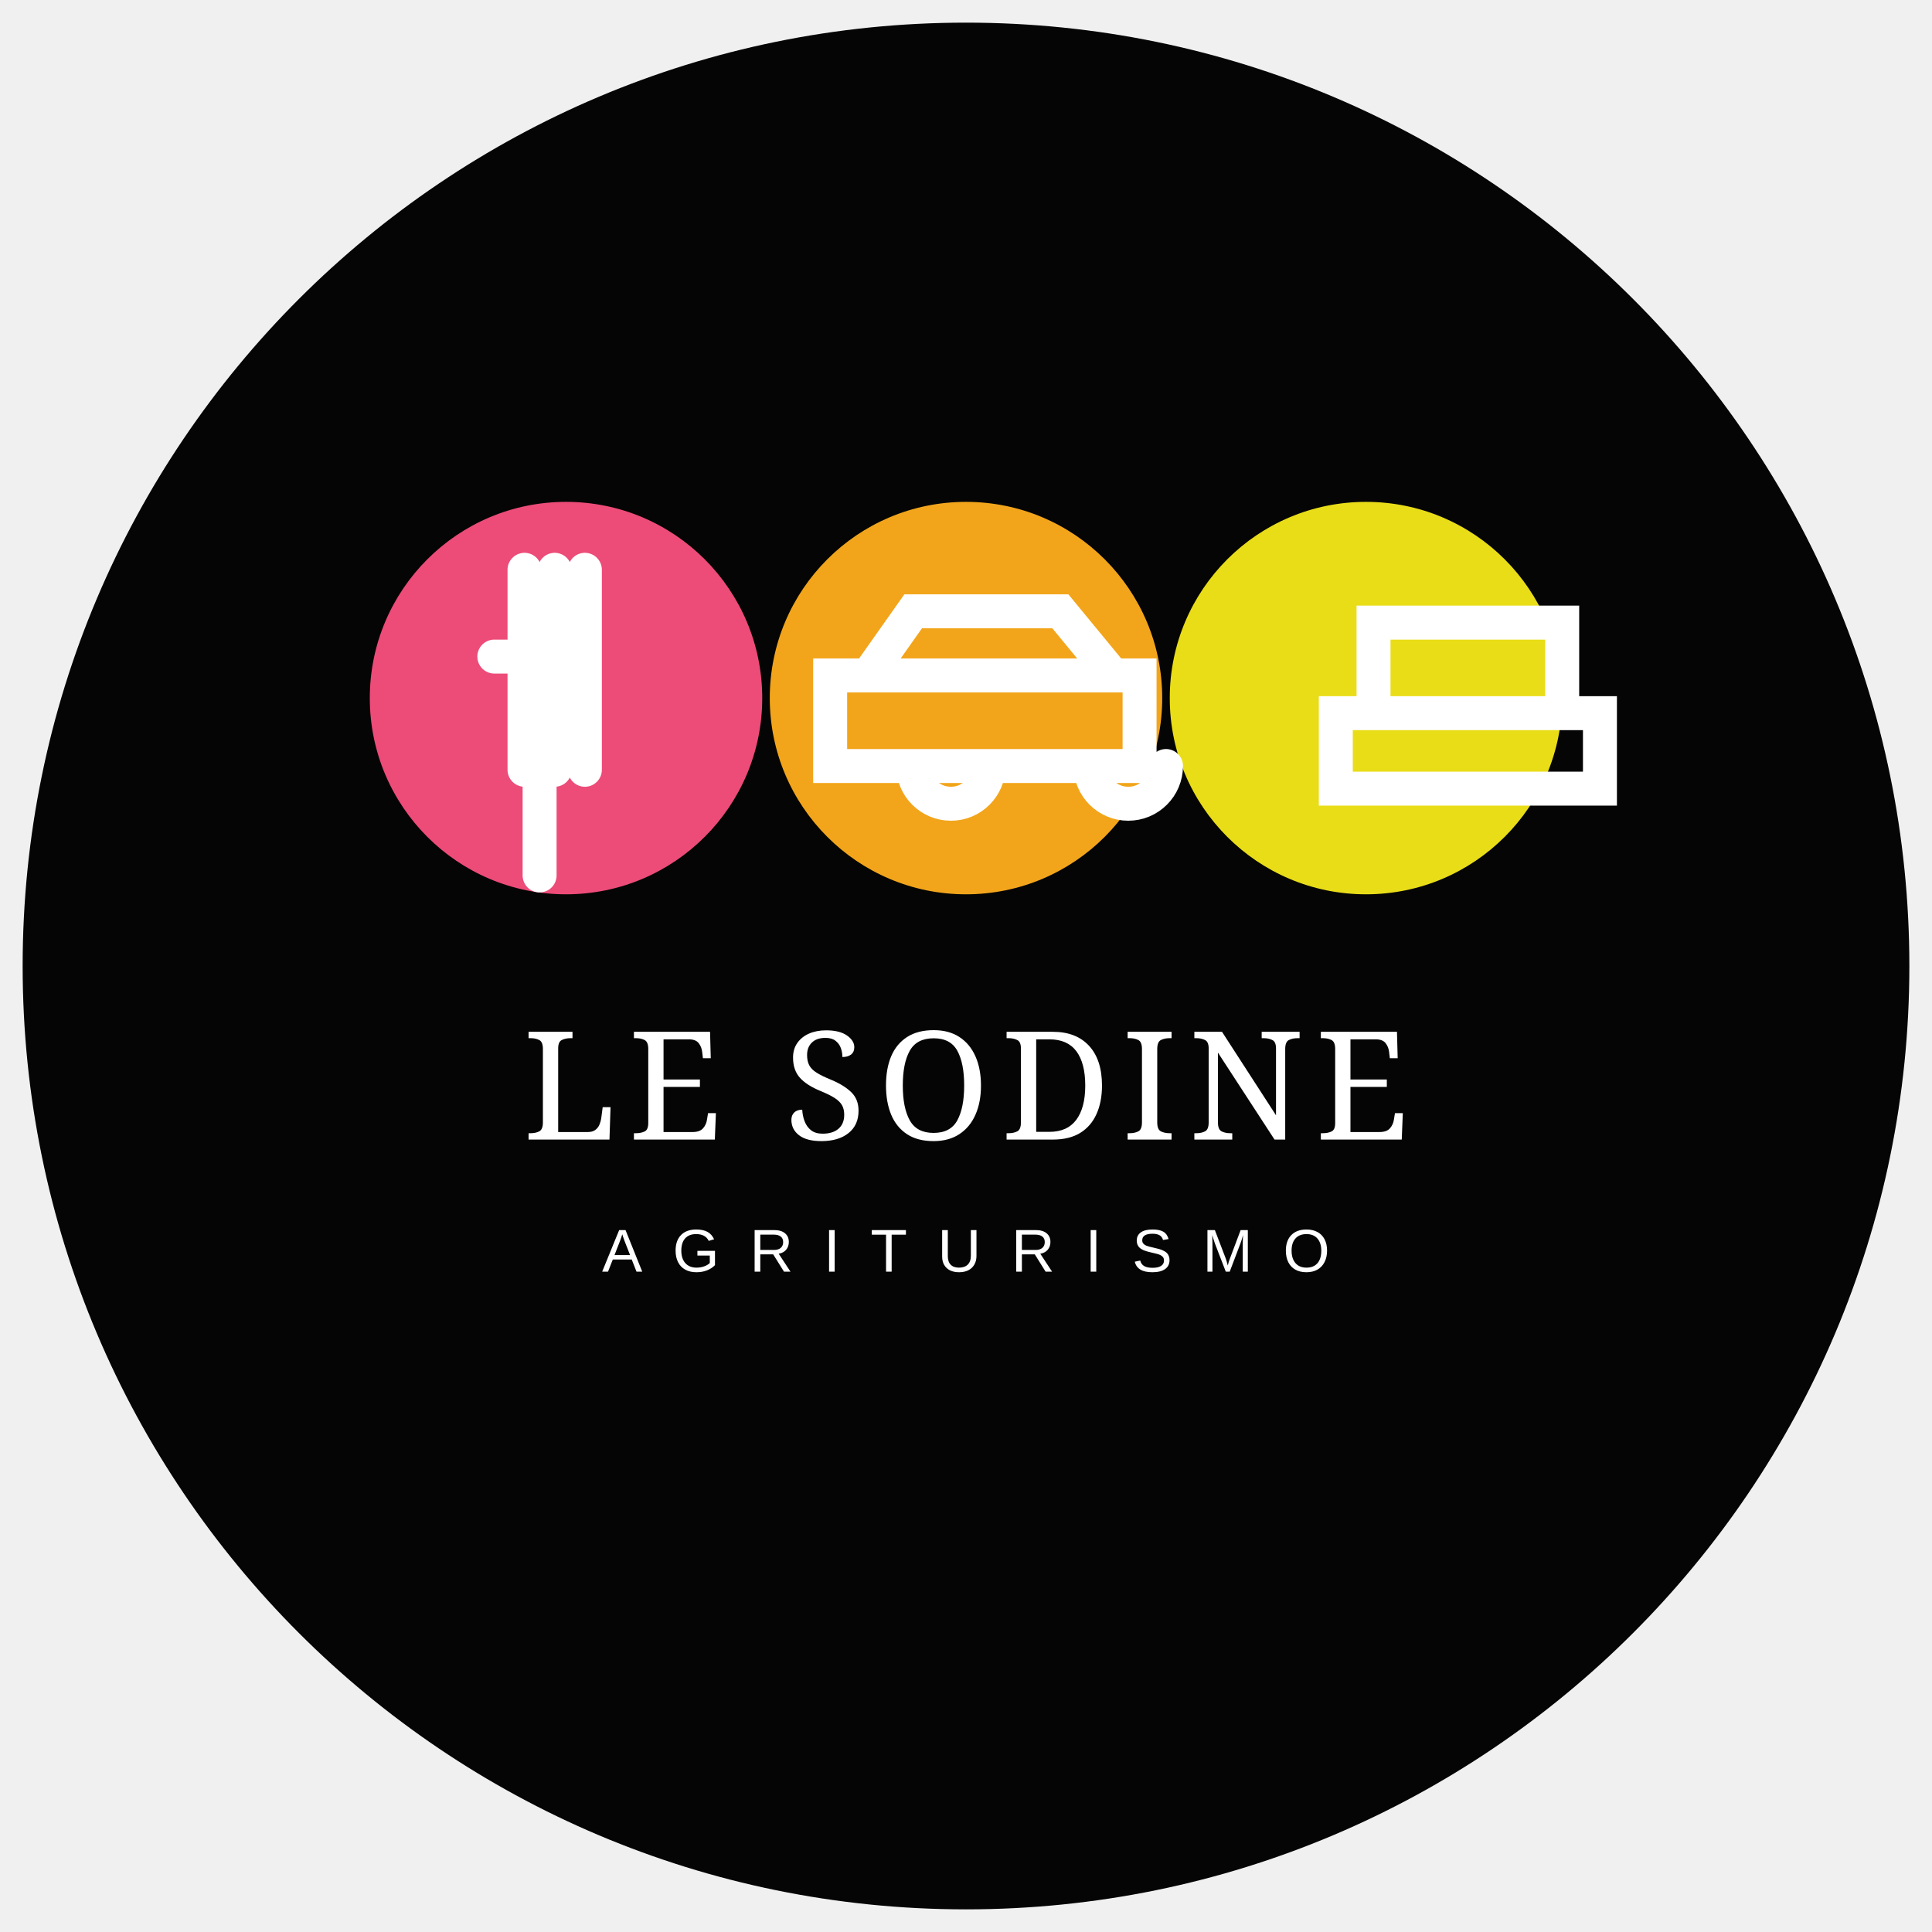
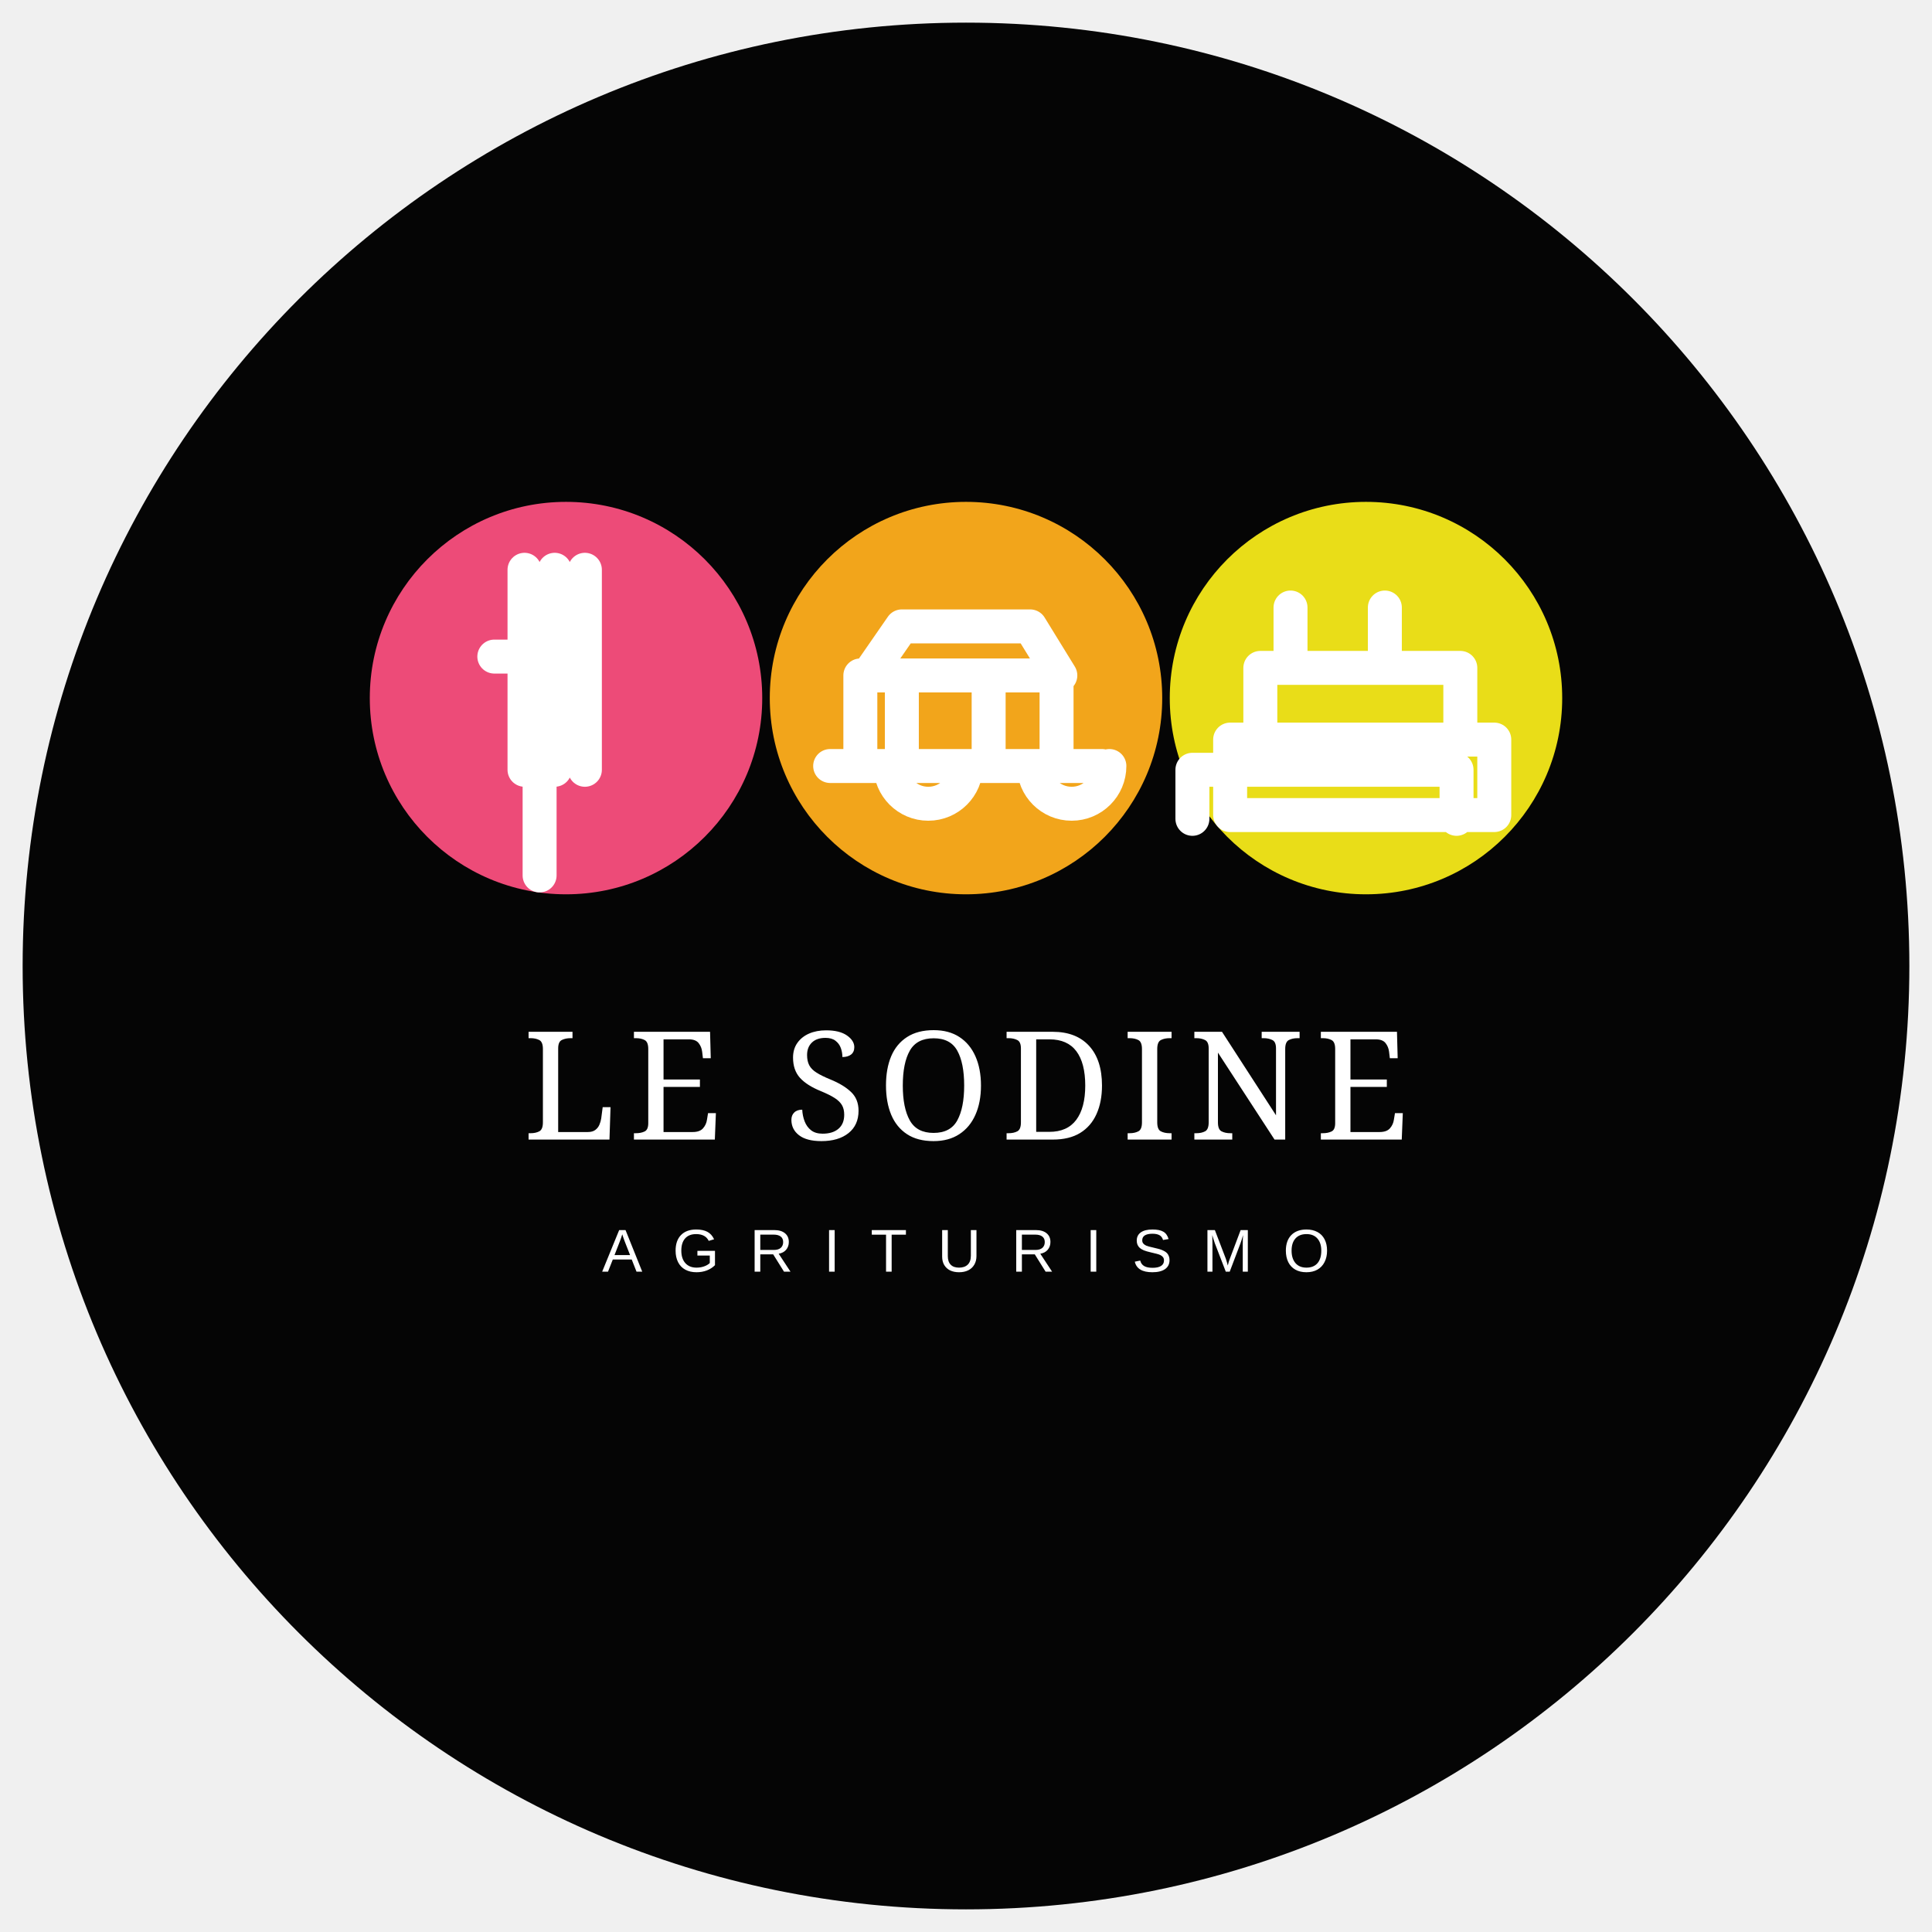
- <svg xmlns="http://www.w3.org/2000/svg" width="512" height="512" viewBox="0 0 512 512">
+ <svg xmlns="http://www.w3.org/2000/svg" width="512" height="512" viewBox="0 0 512 512" role="img" aria-labelledby="title">
  <circle cx="256" cy="256" r="250" fill="#050505" />
  <circle cx="150" cy="185" r="52" fill="#ed4b78" />
  <circle cx="256" cy="185" r="52" fill="#f2a51b" />
  <circle cx="362" cy="185" r="52" fill="#e9dd18" />
-   <g fill="none" stroke="#fff" stroke-width="9" stroke-linecap="round">
-     <path d="M139 151v53m8-53v53m8-53v53m-24-30h24m-12 30v28m77-29h82v-24h-82zm10-24 12-17h39l14 17m-53 24a10 10 0 1 0 20 0m27 0a10 10 0 1 0 20 0m45-14h70v20h-70zm10-24h50v24h-50z" />
+   <g fill="none" stroke="#fff" stroke-width="9" stroke-linecap="round" stroke-linejoin="round">
+     <path d="M139 151v53m8-53v53m8-53v53m-24-30h24m-12 30v28" />
+     <path d="M220 203h72m-64 0v-24h52v24m-50-24 9-13h34l8 13m-45 24a10 10 0 1 0 20 0m18 0a10 10 0 1 0 20 0m-55-1v-23m23 23v-23" />
+     <path d="M326 196h70v20h-70zm8-19h53v19h-53zm8-16v16m25-16v16m-51 40v-13h70v13" />
  </g>
  <text x="256" y="302" text-anchor="middle" fill="#fff" font-family="Georgia,serif" font-size="40" letter-spacing="3">LE SODINE</text>
  <text x="256" y="337" text-anchor="middle" fill="#fff" font-family="Arial,sans-serif" font-size="16" letter-spacing="8">AGRITURISMO</text>
</svg>
